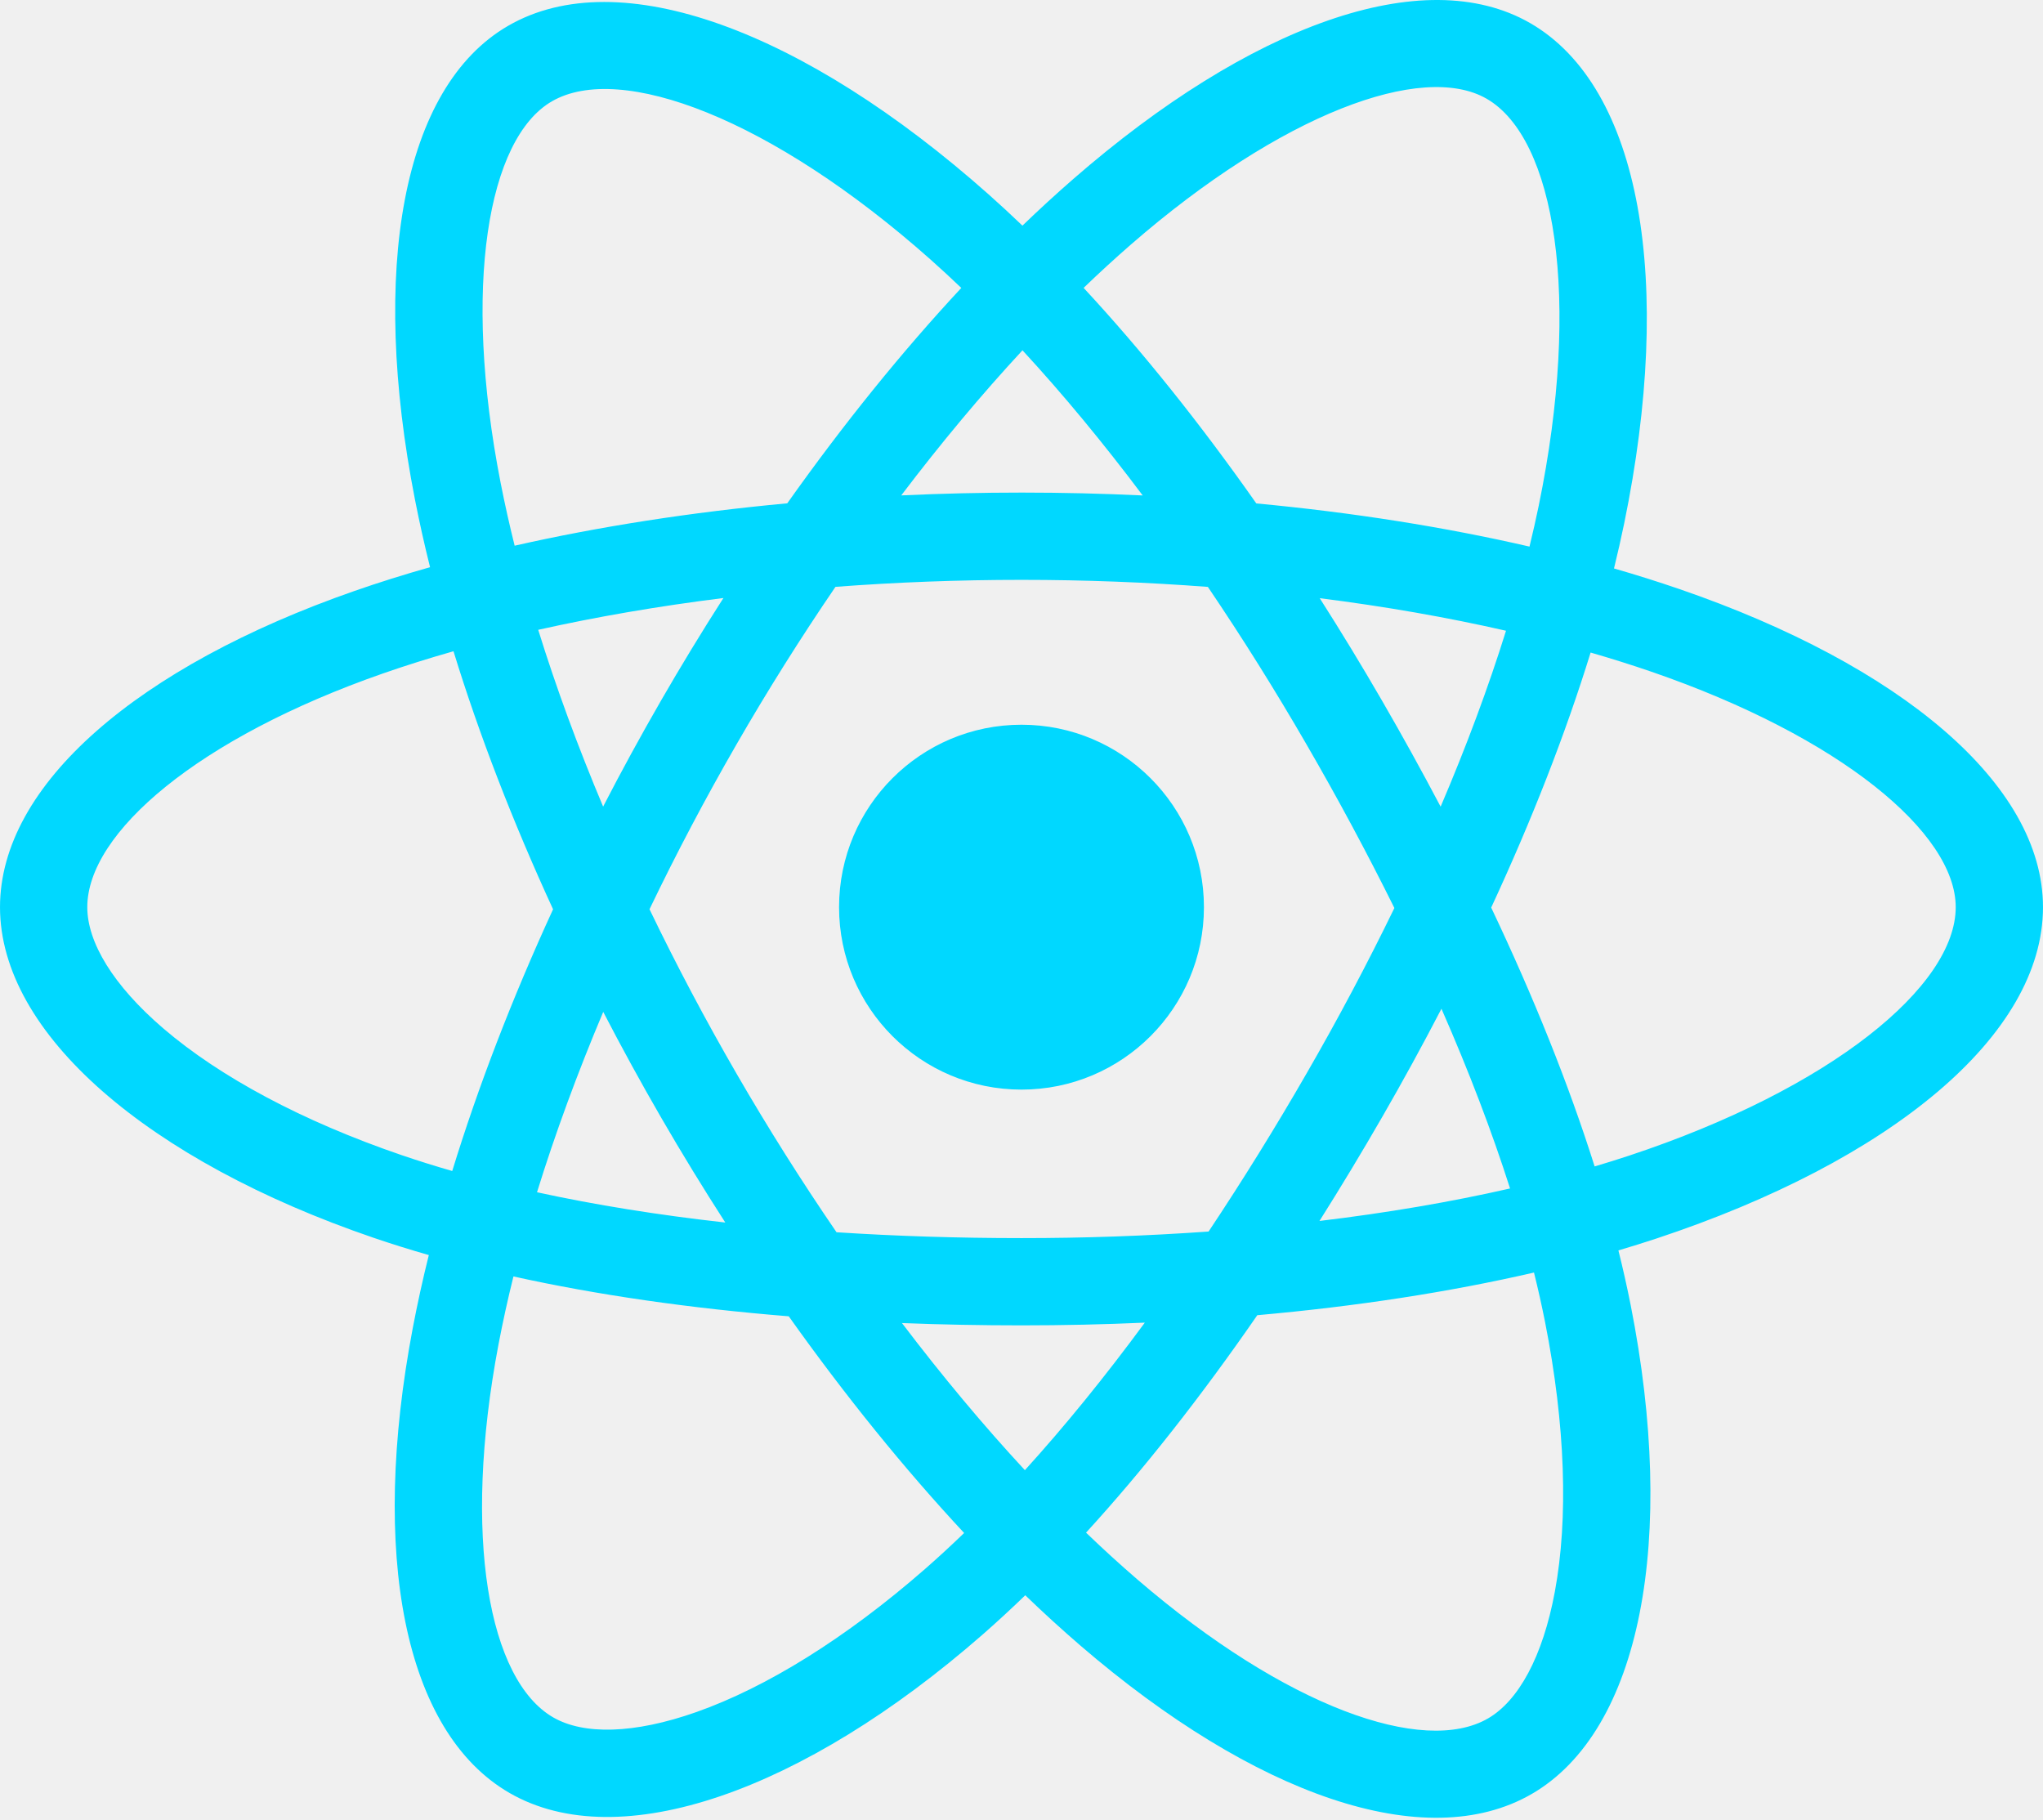
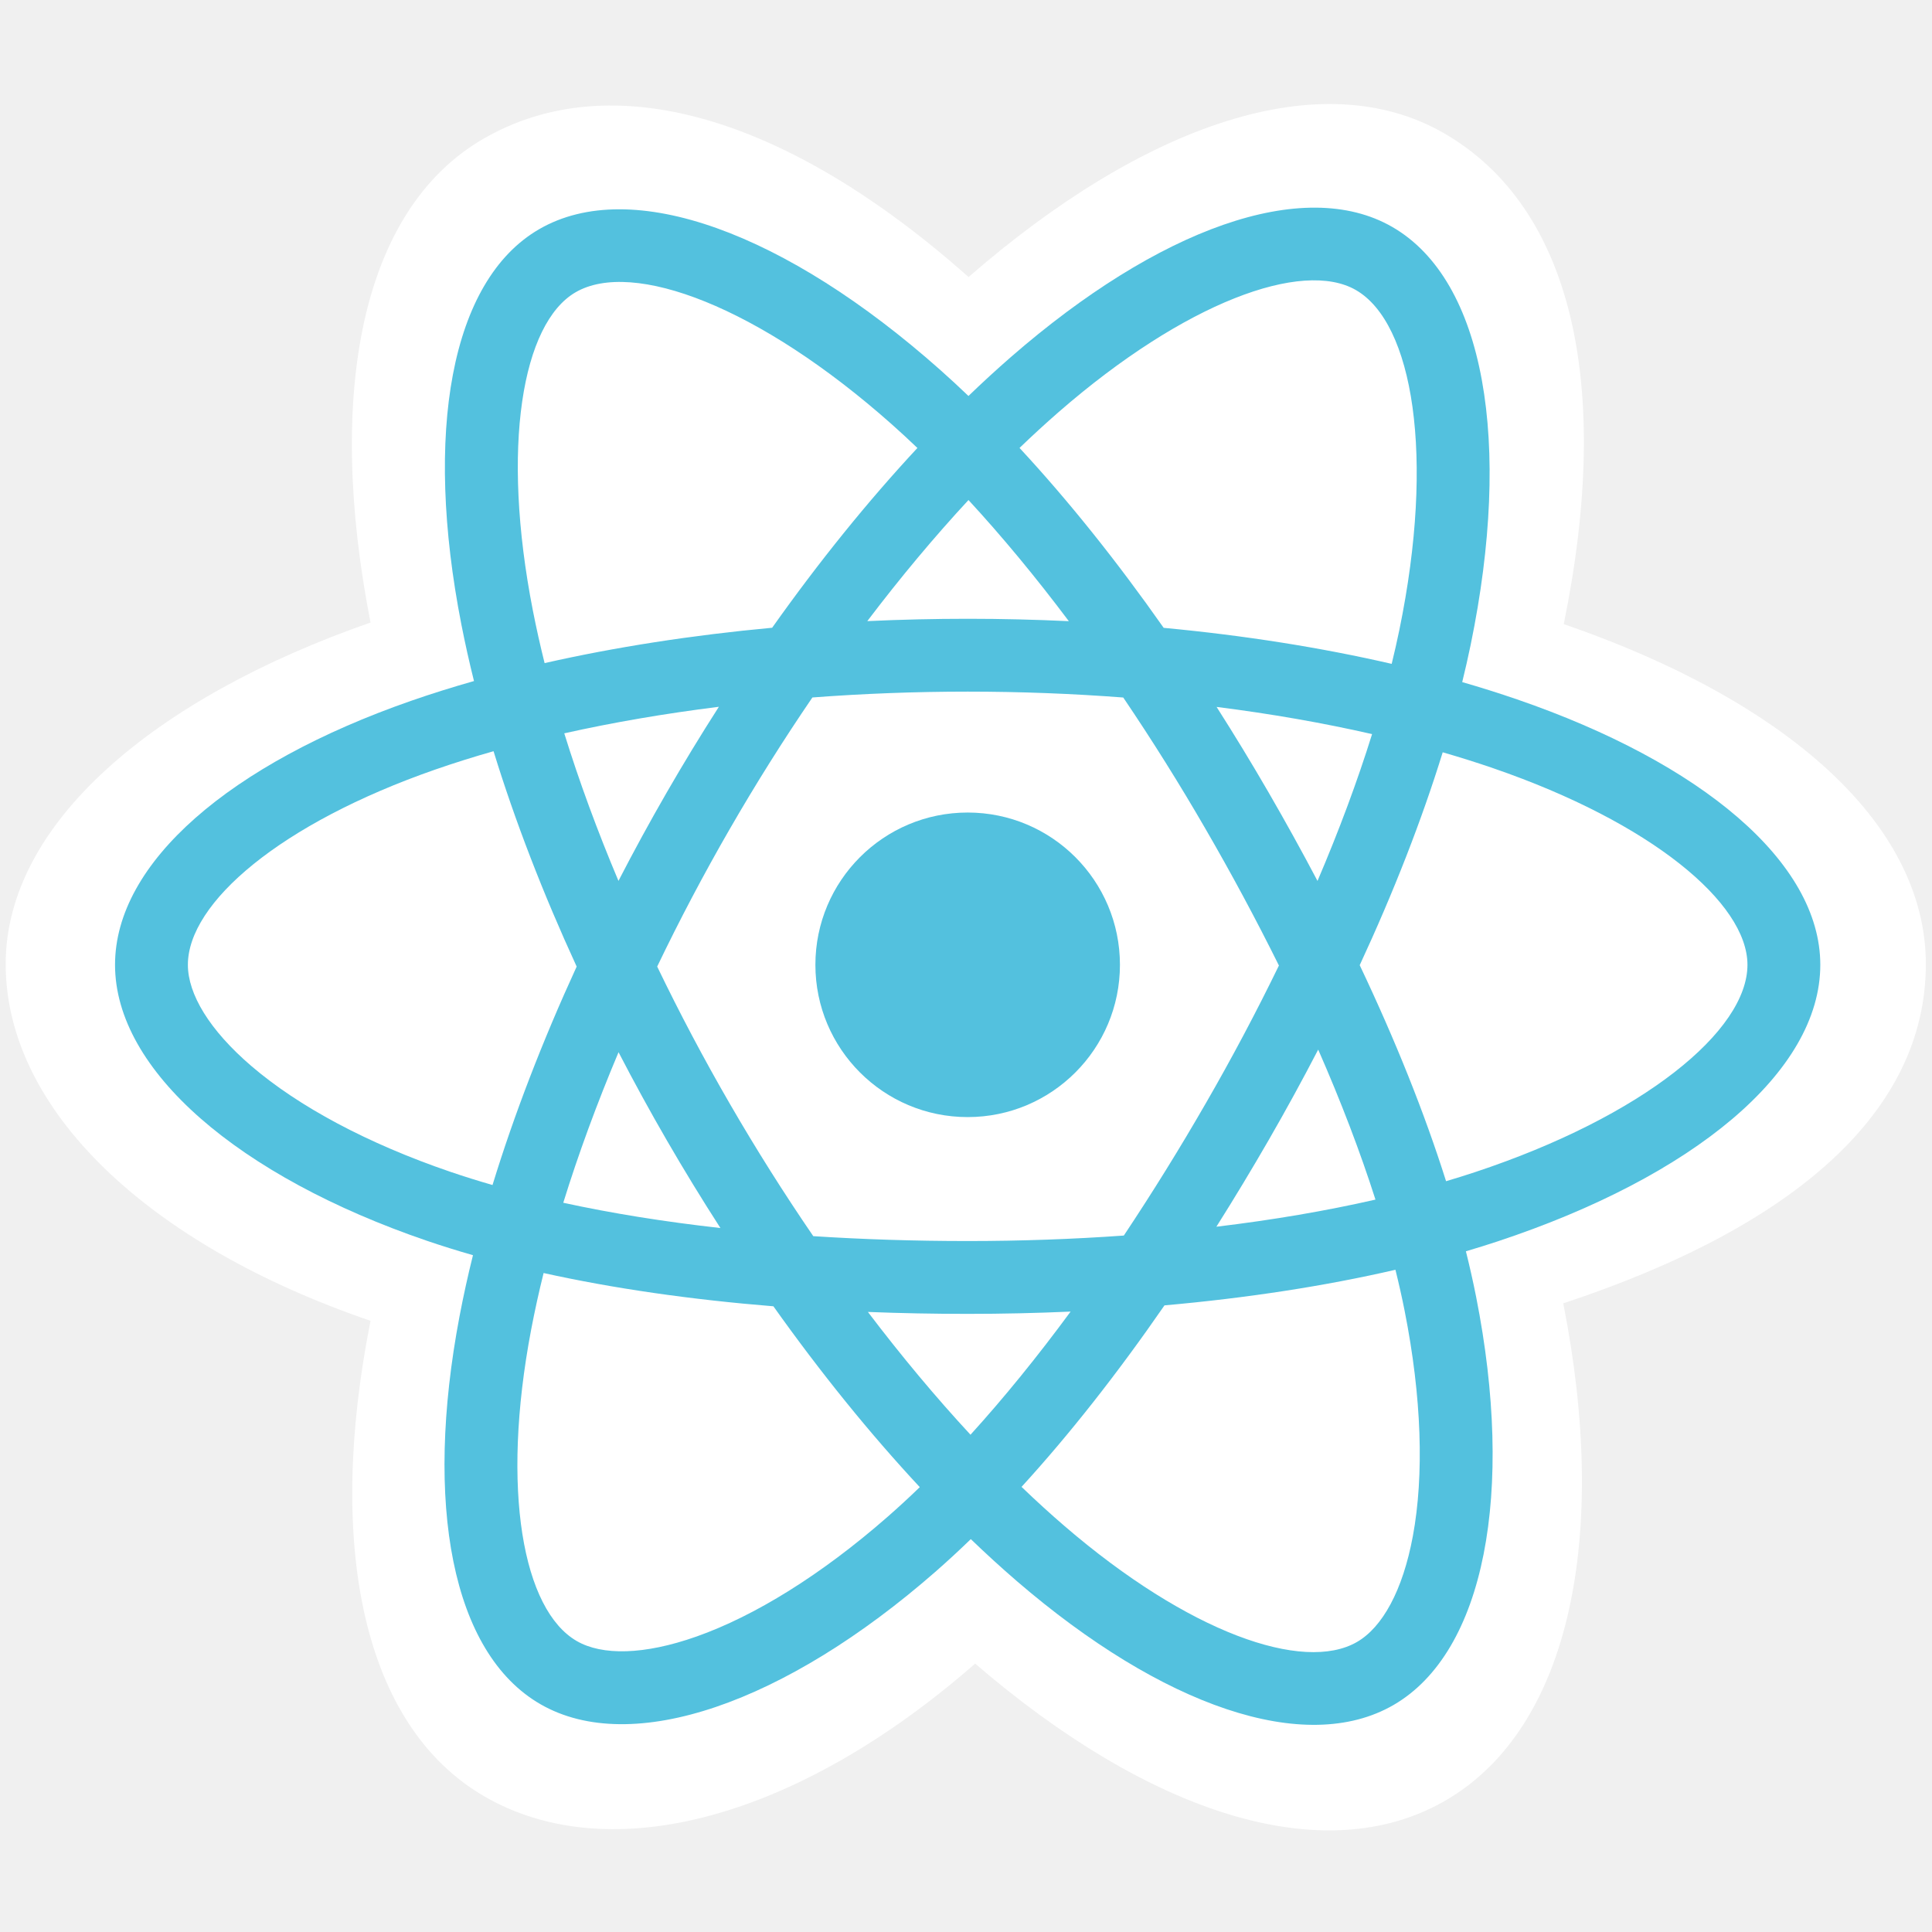
- <svg xmlns="http://www.w3.org/2000/svg" aria-hidden="true" role="img" class="iconify iconify--logos" width="35.93" height="32" preserveAspectRatio="xMidYMid meet" viewBox="0 0 256 228">
-   <path fill="#00D8FF" d="M210.483 73.824a171.49 171.49 0 0 0-8.24-2.597c.465-1.9.893-3.777 1.273-5.621c6.238-30.281 2.16-54.676-11.769-62.708c-13.355-7.7-35.196.329-57.254 19.526a171.23 171.23 0 0 0-6.375 5.848a155.866 155.866 0 0 0-4.241-3.917C100.759 3.829 77.587-4.822 63.673 3.233C50.33 10.957 46.379 33.89 51.995 62.588a170.974 170.974 0 0 0 1.892 8.48c-3.28.932-6.445 1.924-9.474 2.98C17.309 83.498 0 98.307 0 113.668c0 15.865 18.582 31.778 46.812 41.427a145.52 145.52 0 0 0 6.921 2.165a167.467 167.467 0 0 0-2.01 9.138c-5.354 28.2-1.173 50.591 12.134 58.266c13.744 7.926 36.812-.22 59.273-19.855a145.567 145.567 0 0 0 5.342-4.923a168.064 168.064 0 0 0 6.92 6.314c21.758 18.722 43.246 26.282 56.54 18.586c13.731-7.949 18.194-32.003 12.4-61.268a145.016 145.016 0 0 0-1.535-6.842c1.62-.48 3.21-.974 4.76-1.488c29.348-9.723 48.443-25.443 48.443-41.52c0-15.417-17.868-30.326-45.517-39.844Zm-6.365 70.984c-1.4.463-2.836.91-4.3 1.345c-3.24-10.257-7.612-21.163-12.963-32.432c5.106-11 9.31-21.767 12.459-31.957c2.619.758 5.16 1.557 7.61 2.4c23.69 8.156 38.14 20.213 38.14 29.504c0 9.896-15.606 22.743-40.946 31.14Zm-10.514 20.834c2.562 12.94 2.927 24.64 1.23 33.787c-1.524 8.219-4.59 13.698-8.382 15.893c-8.067 4.67-25.32-1.4-43.927-17.412a156.726 156.726 0 0 1-6.437-5.87c7.214-7.889 14.423-17.06 21.459-27.246c12.376-1.098 24.068-2.894 34.671-5.345a134.17 134.17 0 0 1 1.386 6.193ZM87.276 214.515c-7.882 2.783-14.16 2.863-17.955.675c-8.075-4.657-11.432-22.636-6.853-46.752a156.923 156.923 0 0 1 1.869-8.499c10.486 2.32 22.093 3.988 34.498 4.994c7.084 9.967 14.501 19.128 21.976 27.15a134.668 134.668 0 0 1-4.877 4.492c-9.933 8.682-19.886 14.842-28.658 17.94ZM50.35 144.747c-12.483-4.267-22.792-9.812-29.858-15.863c-6.35-5.437-9.555-10.836-9.555-15.216c0-9.322 13.897-21.212 37.076-29.293c2.813-.98 5.757-1.905 8.812-2.773c3.204 10.42 7.406 21.315 12.477 32.332c-5.137 11.18-9.399 22.249-12.634 32.792a134.718 134.718 0 0 1-6.318-1.979Zm12.378-84.26c-4.811-24.587-1.616-43.134 6.425-47.789c8.564-4.958 27.502 2.111 47.463 19.835a144.318 144.318 0 0 1 3.841 3.545c-7.438 7.987-14.787 17.08-21.808 26.988c-12.04 1.116-23.565 2.908-34.161 5.309a160.342 160.342 0 0 1-1.76-7.887Zm110.427 27.268a347.8 347.8 0 0 0-7.785-12.803c8.168 1.033 15.994 2.404 23.343 4.08c-2.206 7.072-4.956 14.465-8.193 22.045a381.151 381.151 0 0 0-7.365-13.322Zm-45.032-43.861c5.044 5.465 10.096 11.566 15.065 18.186a322.04 322.04 0 0 0-30.257-.006c4.974-6.559 10.069-12.652 15.192-18.18ZM82.802 87.83a323.167 323.167 0 0 0-7.227 13.238c-3.184-7.553-5.909-14.98-8.134-22.152c7.304-1.634 15.093-2.97 23.209-3.984a321.524 321.524 0 0 0-7.848 12.897Zm8.081 65.352c-8.385-.936-16.291-2.203-23.593-3.793c2.26-7.3 5.045-14.885 8.298-22.6a321.187 321.187 0 0 0 7.257 13.246c2.594 4.48 5.28 8.868 8.038 13.147Zm37.542 31.03c-5.184-5.592-10.354-11.779-15.403-18.433c4.902.192 9.899.29 14.978.29c5.218 0 10.376-.117 15.453-.343c-4.985 6.774-10.018 12.97-15.028 18.486Zm52.198-57.817c3.422 7.8 6.306 15.345 8.596 22.52c-7.422 1.694-15.436 3.058-23.88 4.071a382.417 382.417 0 0 0 7.859-13.026a347.403 347.403 0 0 0 7.425-13.565Zm-16.898 8.101a358.557 358.557 0 0 1-12.281 19.815a329.4 329.4 0 0 1-23.444.823c-7.967 0-15.716-.248-23.178-.732a310.202 310.202 0 0 1-12.513-19.846h.001a307.41 307.41 0 0 1-10.923-20.627a310.278 310.278 0 0 1 10.89-20.637l-.001.001a307.318 307.318 0 0 1 12.413-19.761c7.613-.576 15.42-.876 23.31-.876H128c7.926 0 15.743.303 23.354.883a329.357 329.357 0 0 1 12.335 19.695a358.489 358.489 0 0 1 11.036 20.54a329.472 329.472 0 0 1-11 20.722Zm22.56-122.124c8.572 4.944 11.906 24.881 6.52 51.026c-.344 1.668-.73 3.367-1.15 5.09c-10.622-2.452-22.155-4.275-34.23-5.408c-7.034-10.017-14.323-19.124-21.64-27.008a160.789 160.789 0 0 1 5.888-5.4c18.9-16.447 36.564-22.941 44.612-18.3ZM128 90.808c12.625 0 22.86 10.235 22.86 22.86s-10.235 22.86-22.86 22.86s-22.86-10.235-22.86-22.86s10.235-22.86 22.86-22.86Z" />
+ <svg xmlns="http://www.w3.org/2000/svg" width="800px" height="800px" viewBox="0 -13 256 256" preserveAspectRatio="xMinYMin meet">
+   <path d="M.754 114.75c0 19.215 18.763 37.152 48.343 47.263-5.907 29.737-1.058 53.706 15.136 63.045 16.645 9.6 41.443 2.955 64.98-17.62 22.943 19.744 46.13 27.514 62.31 18.148 16.63-9.627 21.687-35.221 15.617-65.887 30.81-10.186 48.044-25.481 48.044-44.949 0-18.769-18.797-35.006-47.979-45.052 6.535-31.933.998-55.32-15.867-65.045-16.259-9.376-39.716-1.204-62.996 19.056C104.122 2.205 80.897-4.36 64.05 5.392 47.806 14.795 43.171 39.2 49.097 69.487 20.515 79.452.754 96.057.754 114.75z" fill="#FFF" />
+   <path d="M201.025 79.674a151.364 151.364 0 0 0-7.274-2.292 137.5 137.5 0 0 0 1.124-4.961c5.506-26.728 1.906-48.26-10.388-55.348-11.787-6.798-31.065.29-50.535 17.233a151.136 151.136 0 0 0-5.626 5.163 137.573 137.573 0 0 0-3.744-3.458c-20.405-18.118-40.858-25.752-53.139-18.643-11.776 6.817-15.264 27.06-10.307 52.39a150.91 150.91 0 0 0 1.67 7.484c-2.894.822-5.689 1.698-8.363 2.63-23.922 8.34-39.2 21.412-39.2 34.97 0 14.004 16.4 28.05 41.318 36.566a128.44 128.44 0 0 0 6.11 1.91 147.813 147.813 0 0 0-1.775 8.067c-4.726 24.89-1.035 44.653 10.71 51.428 12.131 6.995 32.491-.195 52.317-17.525 1.567-1.37 3.14-2.823 4.715-4.346a148.34 148.34 0 0 0 6.108 5.573c19.204 16.525 38.17 23.198 49.905 16.405 12.12-7.016 16.058-28.247 10.944-54.078-.39-1.973-.845-3.988-1.355-6.04 1.43-.422 2.833-.858 4.202-1.312 25.904-8.582 42.757-22.457 42.757-36.648 0-13.607-15.77-26.767-40.174-35.168z" fill="#53C1DE" />
+   <path d="M195.406 142.328c-1.235.409-2.503.804-3.795 1.187-2.86-9.053-6.72-18.68-11.442-28.625 4.507-9.71 8.217-19.213 10.997-28.208 2.311.67 4.555 1.375 6.717 2.12 20.91 7.197 33.664 17.84 33.664 26.04 0 8.735-13.775 20.075-36.14 27.486zm-9.28 18.389c2.261 11.422 2.584 21.749 1.086 29.822-1.346 7.254-4.052 12.09-7.398 14.027-7.121 4.122-22.35-1.236-38.772-15.368-1.883-1.62-3.78-3.35-5.682-5.18 6.367-6.964 12.73-15.06 18.94-24.05 10.924-.969 21.244-2.554 30.603-4.717.46 1.86.87 3.683 1.223 5.466zm-93.85 43.137c-6.957 2.457-12.498 2.527-15.847.596-7.128-4.11-10.09-19.98-6.049-41.265a138.507 138.507 0 0 1 1.65-7.502c9.255 2.047 19.5 3.52 30.45 4.408 6.251 8.797 12.798 16.883 19.396 23.964a118.863 118.863 0 0 1-4.305 3.964c-8.767 7.664-17.552 13.1-25.294 15.835zm-32.593-61.58c-11.018-3.766-20.117-8.66-26.354-14-5.604-4.8-8.434-9.565-8.434-13.432 0-8.227 12.267-18.722 32.726-25.855a139.276 139.276 0 0 1 7.777-2.447c2.828 9.197 6.537 18.813 11.013 28.537-4.534 9.869-8.296 19.638-11.15 28.943a118.908 118.908 0 0 1-5.578-1.746zm10.926-74.37c-4.247-21.703-1.427-38.074 5.67-42.182 7.56-4.376 24.275 1.864 41.893 17.507 1.126 1 2.257 2.047 3.39 3.13-6.564 7.049-13.051 15.074-19.248 23.82-10.627.985-20.8 2.567-30.152 4.686a141.525 141.525 0 0 1-1.553-6.962zm97.467 24.067a306.982 306.982 0 0 0-6.871-11.3c7.21.91 14.117 2.12 20.603 3.601-1.947 6.241-4.374 12.767-7.232 19.457a336.42 336.42 0 0 0-6.5-11.758zm-39.747-38.714c4.452 4.823 8.911 10.209 13.297 16.052a284.245 284.245 0 0 0-26.706-.006c4.39-5.789 8.887-11.167 13.409-16.046zm-40.002 38.78a285.24 285.24 0 0 0-6.378 11.685c-2.811-6.667-5.216-13.222-7.18-19.552 6.447-1.443 13.322-2.622 20.485-3.517a283.79 283.79 0 0 0-6.927 11.384zm7.133 57.683c-7.4-.826-14.379-1.945-20.824-3.348 1.995-6.442 4.453-13.138 7.324-19.948a283.494 283.494 0 0 0 6.406 11.692 285.27 285.27 0 0 0 7.094 11.604zm33.136 27.389c-4.575-4.937-9.138-10.397-13.595-16.27 4.326.17 8.737.256 13.22.256 4.606 0 9.159-.103 13.64-.303-4.4 5.98-8.843 11.448-13.265 16.317zm46.072-51.032c3.02 6.884 5.566 13.544 7.588 19.877-6.552 1.495-13.625 2.699-21.078 3.593a337.537 337.537 0 0 0 6.937-11.498 306.632 306.632 0 0 0 6.553-11.972zm-14.915 7.15a316.478 316.478 0 0 1-10.84 17.49c-6.704.479-13.632.726-20.692.726-7.031 0-13.871-.219-20.458-.646A273.798 273.798 0 0 1 96.72 133.28a271.334 271.334 0 0 1-9.64-18.206 273.864 273.864 0 0 1 9.611-18.216v.002a271.252 271.252 0 0 1 10.956-17.442c6.72-.508 13.61-.774 20.575-.774 6.996 0 13.895.268 20.613.78a290.704 290.704 0 0 1 10.887 17.383 316.418 316.418 0 0 1 9.741 18.13 290.806 290.806 0 0 1-9.709 18.29zm19.913-107.792c7.566 4.364 10.509 21.961 5.755 45.038a127.525 127.525 0 0 1-1.016 4.492c-9.374-2.163-19.554-3.773-30.212-4.773-6.209-8.841-12.642-16.88-19.1-23.838a141.92 141.92 0 0 1 5.196-4.766c16.682-14.518 32.273-20.25 39.377-16.153z" fill="#FFF" />
+   <path d="M128.221 94.665c11.144 0 20.177 9.034 20.177 20.177 0 11.144-9.033 20.178-20.177 20.178-11.143 0-20.177-9.034-20.177-20.178 0-11.143 9.034-20.177 20.177-20.177" fill="#53C1DE" />
</svg>
